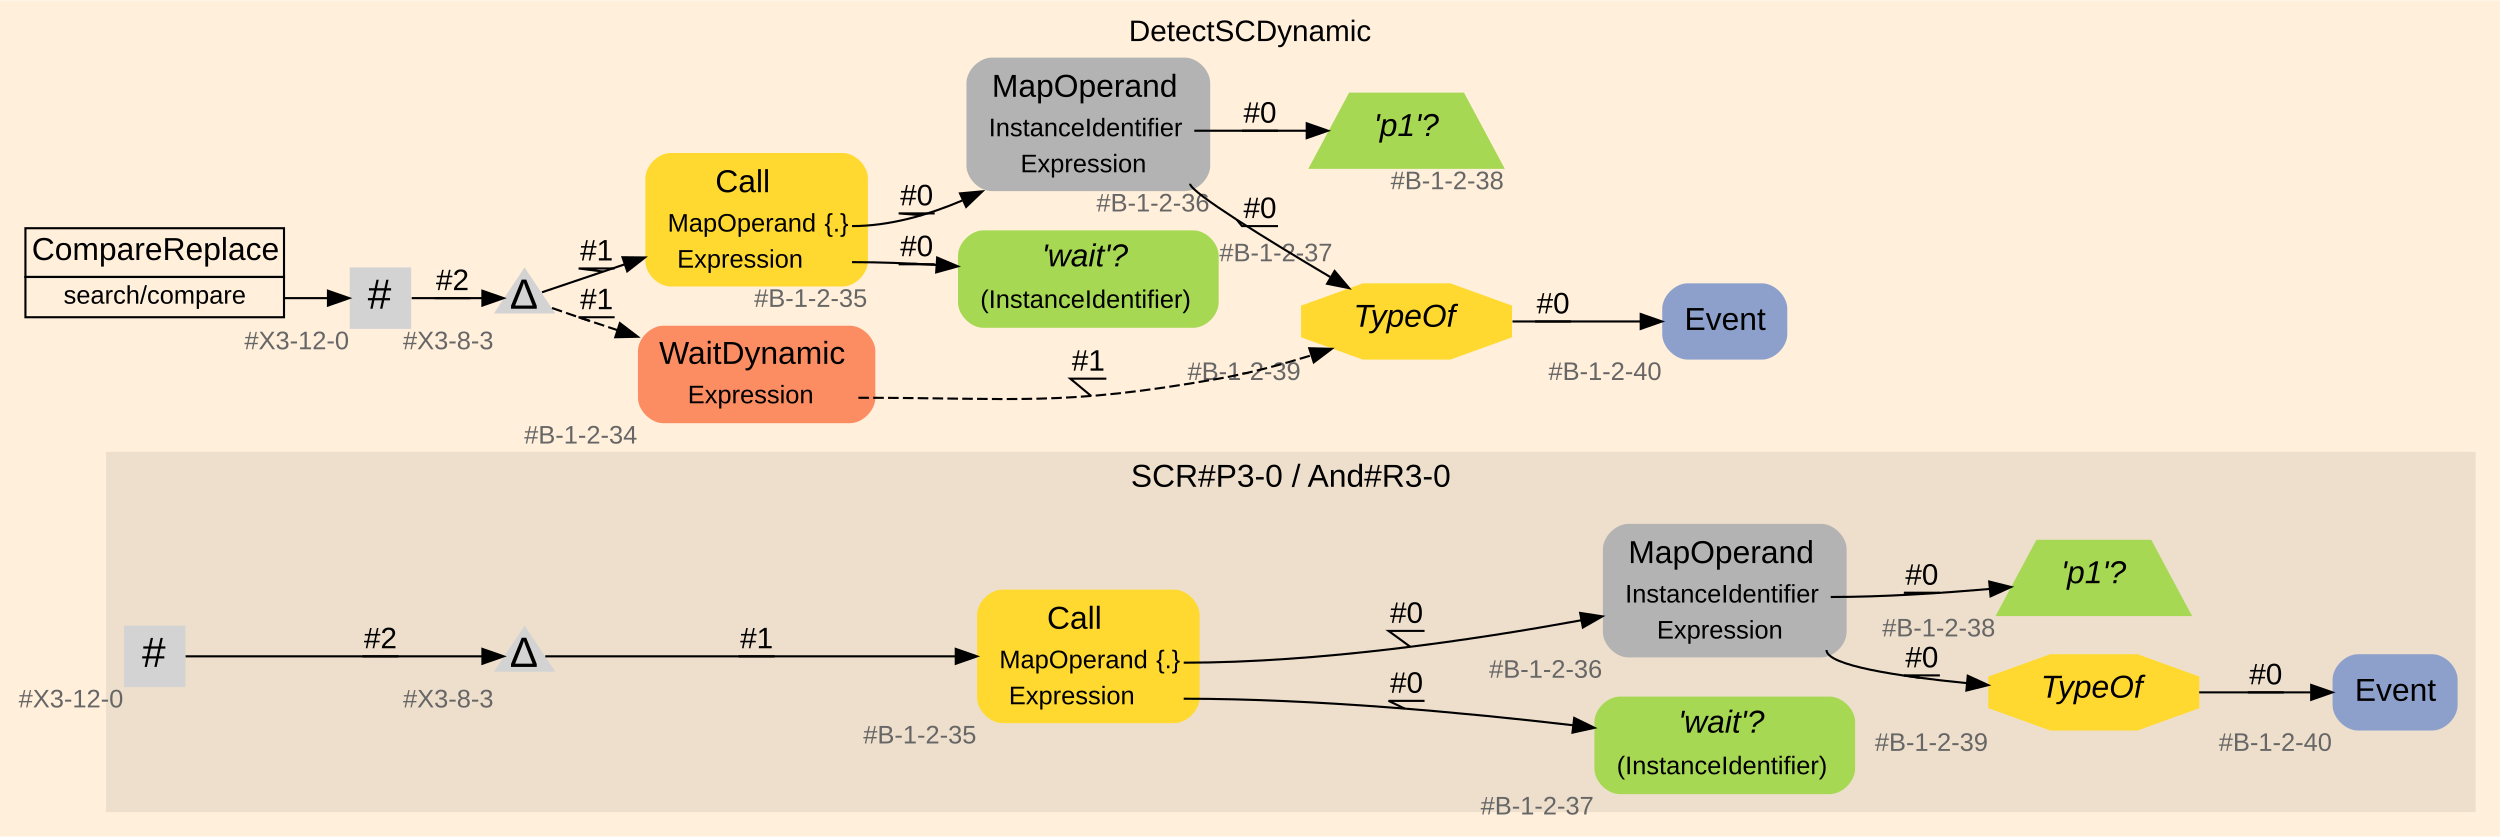
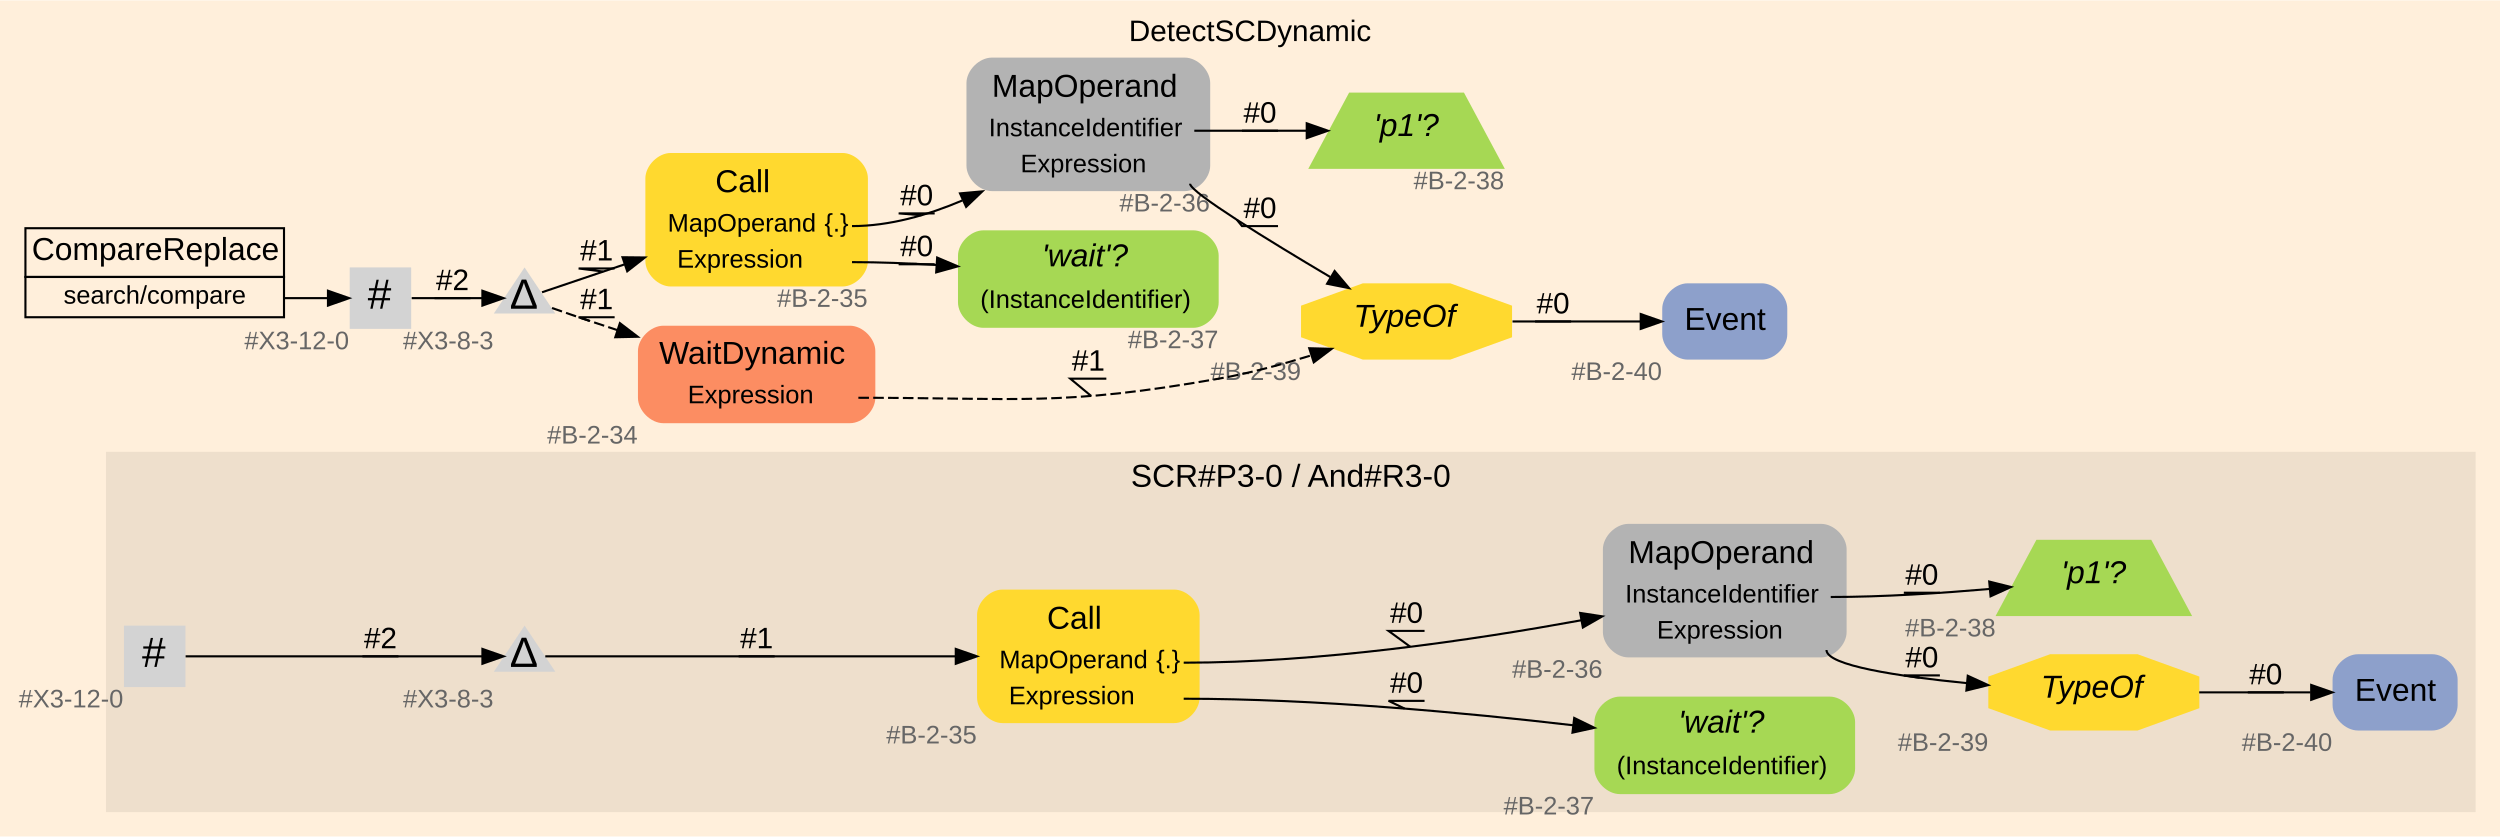
<svg xmlns="http://www.w3.org/2000/svg" width="1180pt" height="395pt" viewBox="0.00 0.00 1179.56 394.50">
  <g id="graph0" class="graph" transform="scale(1 1) rotate(0) translate(4 390.5)">
    <polygon fill="#ffefdb" stroke="transparent" points="-4,4 -4,-390.5 1175.564,-390.5 1175.564,4 -4,4" />
    <text text-anchor="middle" x="585.782" y="-371.3" font-family="Arial" font-size="14.00" fill="#000000">DetectSCDynamic</text>
    <g id="clust1" class="cluster">
      <polygon fill="#eedfcc" stroke="#eedfcc" points="46.5,-8 46.5,-177 1163.564,-177 1163.564,-8 46.5,-8" />
      <text text-anchor="middle" x="605.032" y="-161" font-family="Arial" font-size="15.00" fill="#000000">SCR#P3-0 / And#R3-0</text>
    </g>
    <g id="node1" class="node">
      <polygon fill="#ffd92f" stroke="#000000" stroke-width="0" points="1033.705,-56.544 1033.705,-71.456 1004.543,-82 963.302,-82 934.14,-71.456 934.14,-56.544 963.302,-46 1004.543,-46 1033.705,-56.544" />
      <text text-anchor="start" x="958.923" y="-61.5" font-family="Arial" font-style="italic" font-size="15.00" fill="#000000">TypeOf</text>
-       <text text-anchor="middle" x="907.282" y="-36.4" font-family="Arial" font-size="12.00" fill="#666666">#B-1-2-39</text>
+       <text text-anchor="middle" x="912.782" y="-36.4" font-family="Arial" font-size="12.00" fill="#666666">#B-2-39</text>
    </g>
    <g id="node3" class="node">
      <path fill="#8da0cb" stroke="transparent" d="M1143.564,-82C1143.564,-82 1108.564,-82 1108.564,-82 1102.564,-82 1096.564,-76 1096.564,-70 1096.564,-70 1096.564,-58 1096.564,-58 1096.564,-52 1102.564,-46 1108.564,-46 1108.564,-46 1143.564,-46 1143.564,-46 1149.564,-46 1155.564,-52 1155.564,-58 1155.564,-58 1155.564,-70 1155.564,-70 1155.564,-76 1149.564,-82 1143.564,-82" />
      <text text-anchor="start" x="1107.064" y="-60" font-family="Arial" font-size="15.00" fill="#000000">Event</text>
-       <text text-anchor="middle" x="1069.564" y="-36.4" font-family="Arial" font-size="12.00" fill="#666666">#B-1-2-40</text>
+       <text text-anchor="middle" x="1075.064" y="-36.4" font-family="Arial" font-size="12.00" fill="#666666">#B-2-40</text>
    </g>
    <g id="edge1" class="edge">
      <path fill="none" stroke="#000000" d="M1033.637,-64C1050.843,-64 1069.89,-64 1086.201,-64" />
      <polygon fill="#000000" stroke="#000000" points="1086.477,-67.5 1096.477,-64 1086.477,-60.5 1086.477,-67.5" />
      <text text-anchor="middle" x="1065.064" y="-67.8" font-family="Arial" font-size="14.00" fill="#000000">#0</text>
      <polyline fill="none" stroke="#000000" points="1073.564,-64 1056.564,-64 1064.857,-64 " />
    </g>
    <g id="node2" class="node">
      <polygon fill="#d3d3d3" stroke="#000000" stroke-width="0" points="83.5,-95.5 54.5,-95.5 54.5,-66.5 83.5,-66.5 83.5,-95.5" />
      <text text-anchor="start" x="63" y="-76" font-family="Arial" font-size="20.00" fill="#000000">#</text>
      <text text-anchor="middle" x="29.5" y="-56.9" font-family="Arial" font-size="12.00" fill="#666666">#X3-12-0</text>
    </g>
    <g id="node7" class="node">
      <polygon fill="#d3d3d3" stroke="#000000" stroke-width="0" points="243.5,-95.5 229,-73.75 258,-73.75 243.5,-95.5" />
      <text text-anchor="start" x="236.5" y="-76" font-family="Arial" font-size="20.00" fill="#000000">Δ</text>
      <text text-anchor="middle" x="207.5" y="-56.9" font-family="Arial" font-size="12.00" fill="#666666">#X3-8-3</text>
    </g>
    <g id="edge2" class="edge">
      <path fill="none" stroke="#000000" d="M83.578,-81C114.769,-81 188.023,-81 223.52,-81" />
      <polygon fill="#000000" stroke="#000000" points="223.617,-84.5 233.617,-81 223.617,-77.5 223.617,-84.5" />
      <text text-anchor="middle" x="175.5" y="-84.8" font-family="Arial" font-size="14.00" fill="#000000">#2</text>
      <polyline fill="none" stroke="#000000" points="184,-81 167,-81 175.55,-81 " />
    </g>
    <g id="node4" class="node">
      <path fill="#b3b3b3" stroke="transparent" d="M855.282,-143.5C855.282,-143.5 764.282,-143.5 764.282,-143.5 758.282,-143.5 752.282,-137.5 752.282,-131.5 752.282,-131.5 752.282,-92.5 752.282,-92.5 752.282,-86.5 758.282,-80.5 764.282,-80.5 764.282,-80.5 855.282,-80.5 855.282,-80.5 861.282,-80.5 867.282,-86.5 867.282,-92.5 867.282,-92.5 867.282,-131.5 867.282,-131.5 867.282,-137.5 861.282,-143.5 855.282,-143.5" />
      <text text-anchor="start" x="764.282" y="-125" font-family="Arial" font-size="15.00" fill="#000000">MapOperand</text>
      <text text-anchor="start" x="762.782" y="-106.4" font-family="Arial" font-size="12.00" fill="#000000">InstanceIdentifier</text>
      <text text-anchor="start" x="777.782" y="-89.4" font-family="Arial" font-size="12.00" fill="#000000">Expression</text>
-       <text text-anchor="middle" x="725.282" y="-70.9" font-family="Arial" font-size="12.00" fill="#666666">#B-1-2-36</text>
+       <text text-anchor="middle" x="730.782" y="-70.9" font-family="Arial" font-size="12.00" fill="#666666">#B-2-36</text>
    </g>
    <g id="edge4" class="edge">
      <path fill="none" stroke="#000000" d="M857.782,-84C857.782,-76.666 891.478,-71.57 924.038,-68.358" />
      <polygon fill="#000000" stroke="#000000" points="924.437,-71.837 934.068,-67.422 923.786,-64.867 924.437,-71.837" />
      <text text-anchor="middle" x="902.782" y="-75.8" font-family="Arial" font-size="14.00" fill="#000000">#0</text>
      <polyline fill="none" stroke="#000000" points="911.282,-72 894.282,-72 901.771,-70.883 " />
    </g>
    <g id="node8" class="node">
      <polygon fill="#a6d854" stroke="#000000" stroke-width="0" points="1011.007,-136 956.839,-136 937.547,-100 1030.299,-100 1011.007,-136" />
      <text text-anchor="start" x="968.423" y="-115.5" font-family="Arial" font-style="italic" font-size="15.00" fill="#000000">'p1'?</text>
-       <text text-anchor="middle" x="910.735" y="-90.4" font-family="Arial" font-size="12.00" fill="#666666">#B-1-2-38</text>
+       <text text-anchor="middle" x="916.235" y="-90.4" font-family="Arial" font-size="12.00" fill="#666666">#B-2-38</text>
    </g>
    <g id="edge3" class="edge">
      <path fill="none" stroke="#000000" d="M859.782,-109C884.517,-109 911.952,-110.799 934.728,-112.789" />
      <polygon fill="#000000" stroke="#000000" points="934.561,-116.288 944.837,-113.711 935.197,-109.317 934.561,-116.288" />
      <text text-anchor="middle" x="902.782" y="-114.8" font-family="Arial" font-size="14.00" fill="#000000">#0</text>
      <polyline fill="none" stroke="#000000" points="911.282,-111 894.282,-111 903.372,-110.457 " />
    </g>
    <g id="node5" class="node">
      <path fill="#a6d854" stroke="transparent" d="M859.282,-62C859.282,-62 760.282,-62 760.282,-62 754.282,-62 748.282,-56 748.282,-50 748.282,-50 748.282,-28 748.282,-28 748.282,-22 754.282,-16 760.282,-16 760.282,-16 859.282,-16 859.282,-16 865.282,-16 871.282,-22 871.282,-28 871.282,-28 871.282,-50 871.282,-50 871.282,-56 865.282,-62 859.282,-62" />
      <text text-anchor="start" x="787.782" y="-45" font-family="Arial" font-style="italic" font-size="15.00" fill="#000000">'wait'?</text>
      <text text-anchor="start" x="758.782" y="-25.4" font-family="Arial" font-size="12.00" fill="#000000">(InstanceIdentifier)</text>
-       <text text-anchor="middle" x="721.282" y="-6.4" font-family="Arial" font-size="12.00" fill="#666666">#B-1-2-37</text>
+       <text text-anchor="middle" x="726.782" y="-6.4" font-family="Arial" font-size="12.00" fill="#666666">#B-2-37</text>
    </g>
    <g id="node6" class="node">
      <path fill="#ffd92f" stroke="transparent" d="M550,-112.5C550,-112.5 469,-112.5 469,-112.5 463,-112.5 457,-106.5 457,-100.5 457,-100.5 457,-61.5 457,-61.5 457,-55.5 463,-49.5 469,-49.5 469,-49.5 550,-49.5 550,-49.5 556,-49.5 562,-55.5 562,-61.5 562,-61.5 562,-100.5 562,-100.5 562,-106.5 556,-112.5 550,-112.5" />
      <text text-anchor="start" x="490" y="-94" font-family="Arial" font-size="15.00" fill="#000000">Call</text>
      <text text-anchor="start" x="467.5" y="-75.4" font-family="Arial" font-size="12.00" fill="#000000">MapOperand</text>
      <text text-anchor="start" x="541.5" y="-75.4" font-family="Arial" font-size="12.00" fill="#000000">{.}</text>
      <text text-anchor="start" x="472" y="-58.4" font-family="Arial" font-size="12.00" fill="#000000">Expression</text>
-       <text text-anchor="middle" x="430" y="-39.9" font-family="Arial" font-size="12.00" fill="#666666">#B-1-2-35</text>
+       <text text-anchor="middle" x="435.5" y="-39.9" font-family="Arial" font-size="12.00" fill="#666666">#B-2-35</text>
    </g>
    <g id="edge5" class="edge">
      <path fill="none" stroke="#000000" d="M554.5,-78C618.528,-78 690.804,-88.639 742.066,-98.014" />
      <polygon fill="#000000" stroke="#000000" points="741.557,-101.48 752.029,-99.869 742.838,-94.598 741.557,-101.48" />
      <text text-anchor="middle" x="659.641" y="-96.8" font-family="Arial" font-size="14.00" fill="#000000">#0</text>
      <polyline fill="none" stroke="#000000" points="668.141,-93 651.141,-93 661.406,-85.504 " />
    </g>
    <g id="edge6" class="edge">
      <path fill="none" stroke="#000000" d="M554.5,-61C616.743,-61 687.208,-54.428 738.313,-48.468" />
      <polygon fill="#000000" stroke="#000000" points="738.75,-51.94 748.268,-47.286 737.925,-44.989 738.75,-51.94" />
      <text text-anchor="middle" x="659.641" y="-63.8" font-family="Arial" font-size="14.00" fill="#000000">#0</text>
      <polyline fill="none" stroke="#000000" points="668.141,-60 651.141,-60 658.745,-56.337 " />
    </g>
    <g id="edge7" class="edge">
      <path fill="none" stroke="#000000" d="M253.282,-81C284.155,-81 381.344,-81 446.747,-81" />
      <polygon fill="#000000" stroke="#000000" points="446.956,-84.5 456.956,-81 446.956,-77.5 446.956,-84.5" />
      <text text-anchor="middle" x="353" y="-84.8" font-family="Arial" font-size="14.00" fill="#000000">#1</text>
      <polyline fill="none" stroke="#000000" points="361.5,-81 344.5,-81 353.053,-81 " />
    </g>
    <g id="node9" class="node">
      <polygon fill="#ffefdb" stroke="transparent" points="138,-287 0,-287 0,-237 138,-237 138,-287" />
      <polygon fill="none" stroke="#000000" points="8,-260 8,-283 130,-283 130,-260 8,-260" />
      <text text-anchor="start" x="11" y="-268" font-family="Arial" font-size="15.00" fill="#000000">CompareReplace</text>
      <polygon fill="none" stroke="#000000" points="8,-241 8,-260 130,-260 130,-241 8,-241" />
      <text text-anchor="start" x="26" y="-247.4" font-family="Arial" font-size="12.00" fill="#000000">search/compare</text>
    </g>
    <g id="node10" class="node">
      <polygon fill="#d3d3d3" stroke="#000000" stroke-width="0" points="190,-264.5 161,-264.5 161,-235.5 190,-235.5 190,-264.5" />
      <text text-anchor="start" x="169.5" y="-245" font-family="Arial" font-size="20.00" fill="#000000">#</text>
      <text text-anchor="middle" x="136" y="-225.9" font-family="Arial" font-size="12.00" fill="#666666">#X3-12-0</text>
    </g>
    <g id="edge8" class="edge">
      <path fill="none" stroke="#000000" d="M130,-250C136.579,-250 143.692,-250 150.297,-250" />
      <polygon fill="#000000" stroke="#000000" points="150.746,-253.5 160.746,-250 150.746,-246.5 150.746,-253.5" />
    </g>
    <g id="node11" class="node">
      <polygon fill="#d3d3d3" stroke="#000000" stroke-width="0" points="243.5,-264.5 229,-242.75 258,-242.75 243.5,-264.5" />
      <text text-anchor="start" x="236.5" y="-245" font-family="Arial" font-size="20.00" fill="#000000">Δ</text>
      <text text-anchor="middle" x="207.5" y="-225.9" font-family="Arial" font-size="12.00" fill="#666666">#X3-8-3</text>
    </g>
    <g id="edge9" class="edge">
      <path fill="none" stroke="#000000" d="M190.255,-250C199.996,-250 212.879,-250 223.533,-250" />
      <polygon fill="#000000" stroke="#000000" points="223.603,-253.5 233.603,-250 223.603,-246.5 223.603,-253.5" />
      <text text-anchor="middle" x="209.5" y="-253.8" font-family="Arial" font-size="14.00" fill="#000000">#2</text>
      <polyline fill="none" stroke="#000000" points="218,-250 201,-250 209.262,-250 " />
    </g>
    <g id="node12" class="node">
      <path fill="#ffd92f" stroke="transparent" d="M393.5,-318.5C393.5,-318.5 312.5,-318.5 312.5,-318.5 306.5,-318.5 300.5,-312.5 300.5,-306.5 300.5,-306.5 300.5,-267.5 300.5,-267.5 300.5,-261.5 306.5,-255.5 312.5,-255.5 312.5,-255.5 393.5,-255.5 393.5,-255.5 399.5,-255.5 405.5,-261.5 405.5,-267.5 405.5,-267.5 405.5,-306.5 405.5,-306.5 405.5,-312.5 399.5,-318.5 393.5,-318.5" />
      <text text-anchor="start" x="333.5" y="-300" font-family="Arial" font-size="15.00" fill="#000000">Call</text>
      <text text-anchor="start" x="311" y="-281.4" font-family="Arial" font-size="12.00" fill="#000000">MapOperand</text>
      <text text-anchor="start" x="385" y="-281.4" font-family="Arial" font-size="12.00" fill="#000000">{.}</text>
      <text text-anchor="start" x="315.5" y="-264.4" font-family="Arial" font-size="12.00" fill="#000000">Expression</text>
-       <text text-anchor="middle" x="378.5" y="-245.9" font-family="Arial" font-size="12.00" fill="#666666">#B-1-2-35</text>
+       <text text-anchor="middle" x="384" y="-245.9" font-family="Arial" font-size="12.00" fill="#666666">#B-2-35</text>
    </g>
    <g id="edge10" class="edge">
      <path fill="none" stroke="#000000" d="M251.73,-252.781C260.462,-255.732 275.113,-260.682 290.597,-265.914" />
      <polygon fill="#000000" stroke="#000000" points="289.705,-269.307 300.3,-269.193 291.946,-262.675 289.705,-269.307" />
      <text text-anchor="middle" x="277.5" y="-267.8" font-family="Arial" font-size="14.00" fill="#000000">#1</text>
      <polyline fill="none" stroke="#000000" points="286,-264 269,-264 280.608,-262.539 " />
    </g>
    <g id="node18" class="node">
      <path fill="#fc8d62" stroke="transparent" d="M397,-237C397,-237 309,-237 309,-237 303,-237 297,-231 297,-225 297,-225 297,-203 297,-203 297,-197 303,-191 309,-191 309,-191 397,-191 397,-191 403,-191 409,-197 409,-203 409,-203 409,-225 409,-225 409,-231 403,-237 397,-237" />
      <text text-anchor="start" x="307" y="-219" font-family="Arial" font-size="15.00" fill="#000000">WaitDynamic</text>
      <text text-anchor="start" x="320.5" y="-200.4" font-family="Arial" font-size="12.00" fill="#000000">Expression</text>
-       <text text-anchor="middle" x="270" y="-181.4" font-family="Arial" font-size="12.00" fill="#666666">#B-1-2-34</text>
+       <text text-anchor="middle" x="275.5" y="-181.4" font-family="Arial" font-size="12.00" fill="#666666">#B-2-34</text>
    </g>
    <g id="edge11" class="edge">
      <path fill="none" stroke="#000000" stroke-dasharray="5,2" d="M256.448,-245.35C260.463,-243.93 264.907,-242.38 269,-241 274.906,-239.009 281.057,-236.969 287.225,-234.946" />
      <polygon fill="#000000" stroke="#000000" points="288.478,-238.218 296.899,-231.789 286.307,-231.563 288.478,-238.218" />
      <text text-anchor="middle" x="277.5" y="-244.8" font-family="Arial" font-size="14.00" fill="#000000">#1</text>
      <polyline fill="none" stroke="#000000" points="286,-241 269,-241 274.036,-239.31 " />
    </g>
    <g id="node13" class="node">
      <path fill="#b3b3b3" stroke="transparent" d="M555,-363.5C555,-363.5 464,-363.5 464,-363.5 458,-363.5 452,-357.5 452,-351.5 452,-351.5 452,-312.5 452,-312.5 452,-306.5 458,-300.5 464,-300.5 464,-300.5 555,-300.5 555,-300.5 561,-300.5 567,-306.5 567,-312.5 567,-312.5 567,-351.5 567,-351.5 567,-357.5 561,-363.5 555,-363.5" />
      <text text-anchor="start" x="464" y="-345" font-family="Arial" font-size="15.00" fill="#000000">MapOperand</text>
      <text text-anchor="start" x="462.5" y="-326.4" font-family="Arial" font-size="12.00" fill="#000000">InstanceIdentifier</text>
      <text text-anchor="start" x="477.5" y="-309.4" font-family="Arial" font-size="12.00" fill="#000000">Expression</text>
-       <text text-anchor="middle" x="540" y="-290.9" font-family="Arial" font-size="12.00" fill="#666666">#B-1-2-36</text>
+       <text text-anchor="middle" x="545.5" y="-290.9" font-family="Arial" font-size="12.00" fill="#666666">#B-2-36</text>
    </g>
    <g id="edge12" class="edge">
      <path fill="none" stroke="#000000" d="M398,-284C415.706,-284 433.798,-289.169 450.117,-296.115" />
      <polygon fill="#000000" stroke="#000000" points="448.953,-299.431 459.505,-300.385 451.851,-293.059 448.953,-299.431" />
      <text text-anchor="middle" x="428.5" y="-293.8" font-family="Arial" font-size="14.00" fill="#000000">#0</text>
      <polyline fill="none" stroke="#000000" points="437,-290 420,-290 430.717,-289.11 " />
    </g>
    <g id="node17" class="node">
      <path fill="#a6d854" stroke="transparent" d="M559,-282C559,-282 460,-282 460,-282 454,-282 448,-276 448,-270 448,-270 448,-248 448,-248 448,-242 454,-236 460,-236 460,-236 559,-236 559,-236 565,-236 571,-242 571,-248 571,-248 571,-270 571,-270 571,-276 565,-282 559,-282" />
      <text text-anchor="start" x="487.5" y="-265" font-family="Arial" font-style="italic" font-size="15.00" fill="#000000">'wait'?</text>
      <text text-anchor="start" x="458.5" y="-245.4" font-family="Arial" font-size="12.00" fill="#000000">(InstanceIdentifier)</text>
-       <text text-anchor="middle" x="598" y="-267.4" font-family="Arial" font-size="12.00" fill="#666666">#B-1-2-37</text>
+       <text text-anchor="middle" x="549.5" y="-226.4" font-family="Arial" font-size="12.00" fill="#666666">#B-2-37</text>
    </g>
    <g id="edge13" class="edge">
      <path fill="none" stroke="#000000" d="M398,-267C410.913,-267 424.647,-266.459 437.901,-265.66" />
      <polygon fill="#000000" stroke="#000000" points="438.173,-269.149 447.922,-265.002 437.714,-262.164 438.173,-269.149" />
      <text text-anchor="middle" x="428.5" y="-269.8" font-family="Arial" font-size="14.00" fill="#000000">#0</text>
      <polyline fill="none" stroke="#000000" points="437,-266 420,-266 428.519,-266.176 " />
    </g>
    <g id="node14" class="node">
      <polygon fill="#a6d854" stroke="#000000" stroke-width="0" points="686.725,-347 632.557,-347 613.265,-311 706.017,-311 686.725,-347" />
      <text text-anchor="start" x="644.141" y="-326.5" font-family="Arial" font-style="italic" font-size="15.00" fill="#000000">'p1'?</text>
-       <text text-anchor="middle" x="678.828" y="-301.4" font-family="Arial" font-size="12.00" fill="#666666">#B-1-2-38</text>
+       <text text-anchor="middle" x="684.328" y="-301.4" font-family="Arial" font-size="12.00" fill="#666666">#B-2-38</text>
    </g>
    <g id="edge14" class="edge">
      <path fill="none" stroke="#000000" d="M559.5,-329C576.777,-329 595.731,-329 612.456,-329" />
      <polygon fill="#000000" stroke="#000000" points="612.547,-332.5 622.547,-329 612.546,-325.5 612.547,-332.5" />
      <text text-anchor="middle" x="590.5" y="-332.8" font-family="Arial" font-size="14.00" fill="#000000">#0</text>
      <polyline fill="none" stroke="#000000" points="599,-329 582,-329 590.391,-329 " />
    </g>
    <g id="node15" class="node">
      <polygon fill="#ffd92f" stroke="#000000" stroke-width="0" points="709.423,-231.544 709.423,-246.456 680.261,-257 639.02,-257 609.859,-246.456 609.859,-231.544 639.02,-221 680.261,-221 709.423,-231.544" />
      <text text-anchor="start" x="634.641" y="-236.5" font-family="Arial" font-style="italic" font-size="15.00" fill="#000000">TypeOf</text>
-       <text text-anchor="middle" x="583" y="-211.4" font-family="Arial" font-size="12.00" fill="#666666">#B-1-2-39</text>
+       <text text-anchor="middle" x="588.5" y="-211.4" font-family="Arial" font-size="12.00" fill="#666666">#B-2-39</text>
    </g>
    <g id="edge15" class="edge">
      <path fill="none" stroke="#000000" d="M557.5,-304C557.5,-299.964 594.275,-277.369 623.693,-259.94" />
      <polygon fill="#000000" stroke="#000000" points="625.702,-262.818 632.537,-254.723 622.146,-256.789 625.702,-262.818" />
      <text text-anchor="middle" x="590.5" y="-287.8" font-family="Arial" font-size="14.00" fill="#000000">#0</text>
      <polyline fill="none" stroke="#000000" points="599,-284 582,-284 579.546,-287.005 " />
    </g>
    <g id="node16" class="node">
      <path fill="#8da0cb" stroke="transparent" d="M827.282,-257C827.282,-257 792.282,-257 792.282,-257 786.282,-257 780.282,-251 780.282,-245 780.282,-245 780.282,-233 780.282,-233 780.282,-227 786.282,-221 792.282,-221 792.282,-221 827.282,-221 827.282,-221 833.282,-221 839.282,-227 839.282,-233 839.282,-233 839.282,-245 839.282,-245 839.282,-251 833.282,-257 827.282,-257" />
      <text text-anchor="start" x="790.782" y="-235" font-family="Arial" font-size="15.00" fill="#000000">Event</text>
-       <text text-anchor="middle" x="753.282" y="-211.4" font-family="Arial" font-size="12.00" fill="#666666">#B-1-2-40</text>
+       <text text-anchor="middle" x="758.782" y="-211.4" font-family="Arial" font-size="12.00" fill="#666666">#B-2-40</text>
    </g>
    <g id="edge16" class="edge">
      <path fill="none" stroke="#000000" d="M709.636,-239C729.266,-239 751.48,-239 769.991,-239" />
      <polygon fill="#000000" stroke="#000000" points="770.133,-242.5 780.133,-239 770.133,-235.5 770.133,-242.5" />
      <text text-anchor="middle" x="728.782" y="-242.8" font-family="Arial" font-size="14.00" fill="#000000">#0</text>
      <polyline fill="none" stroke="#000000" points="737.282,-239 720.282,-239 729.088,-239 " />
    </g>
    <g id="edge17" class="edge">
      <path fill="none" stroke="#000000" stroke-dasharray="5,2" d="M401,-203C476.661,-203 496.485,-198.88 571,-212 585.406,-214.536 600.762,-218.678 614.575,-222.963" />
      <polygon fill="#000000" stroke="#000000" points="613.733,-226.369 624.324,-226.089 615.87,-219.703 613.733,-226.369" />
      <text text-anchor="middle" x="509.5" y="-215.8" font-family="Arial" font-size="14.00" fill="#000000">#1</text>
      <polyline fill="none" stroke="#000000" points="518,-212 501,-212 510.818,-203.851 " />
    </g>
  </g>
</svg>
